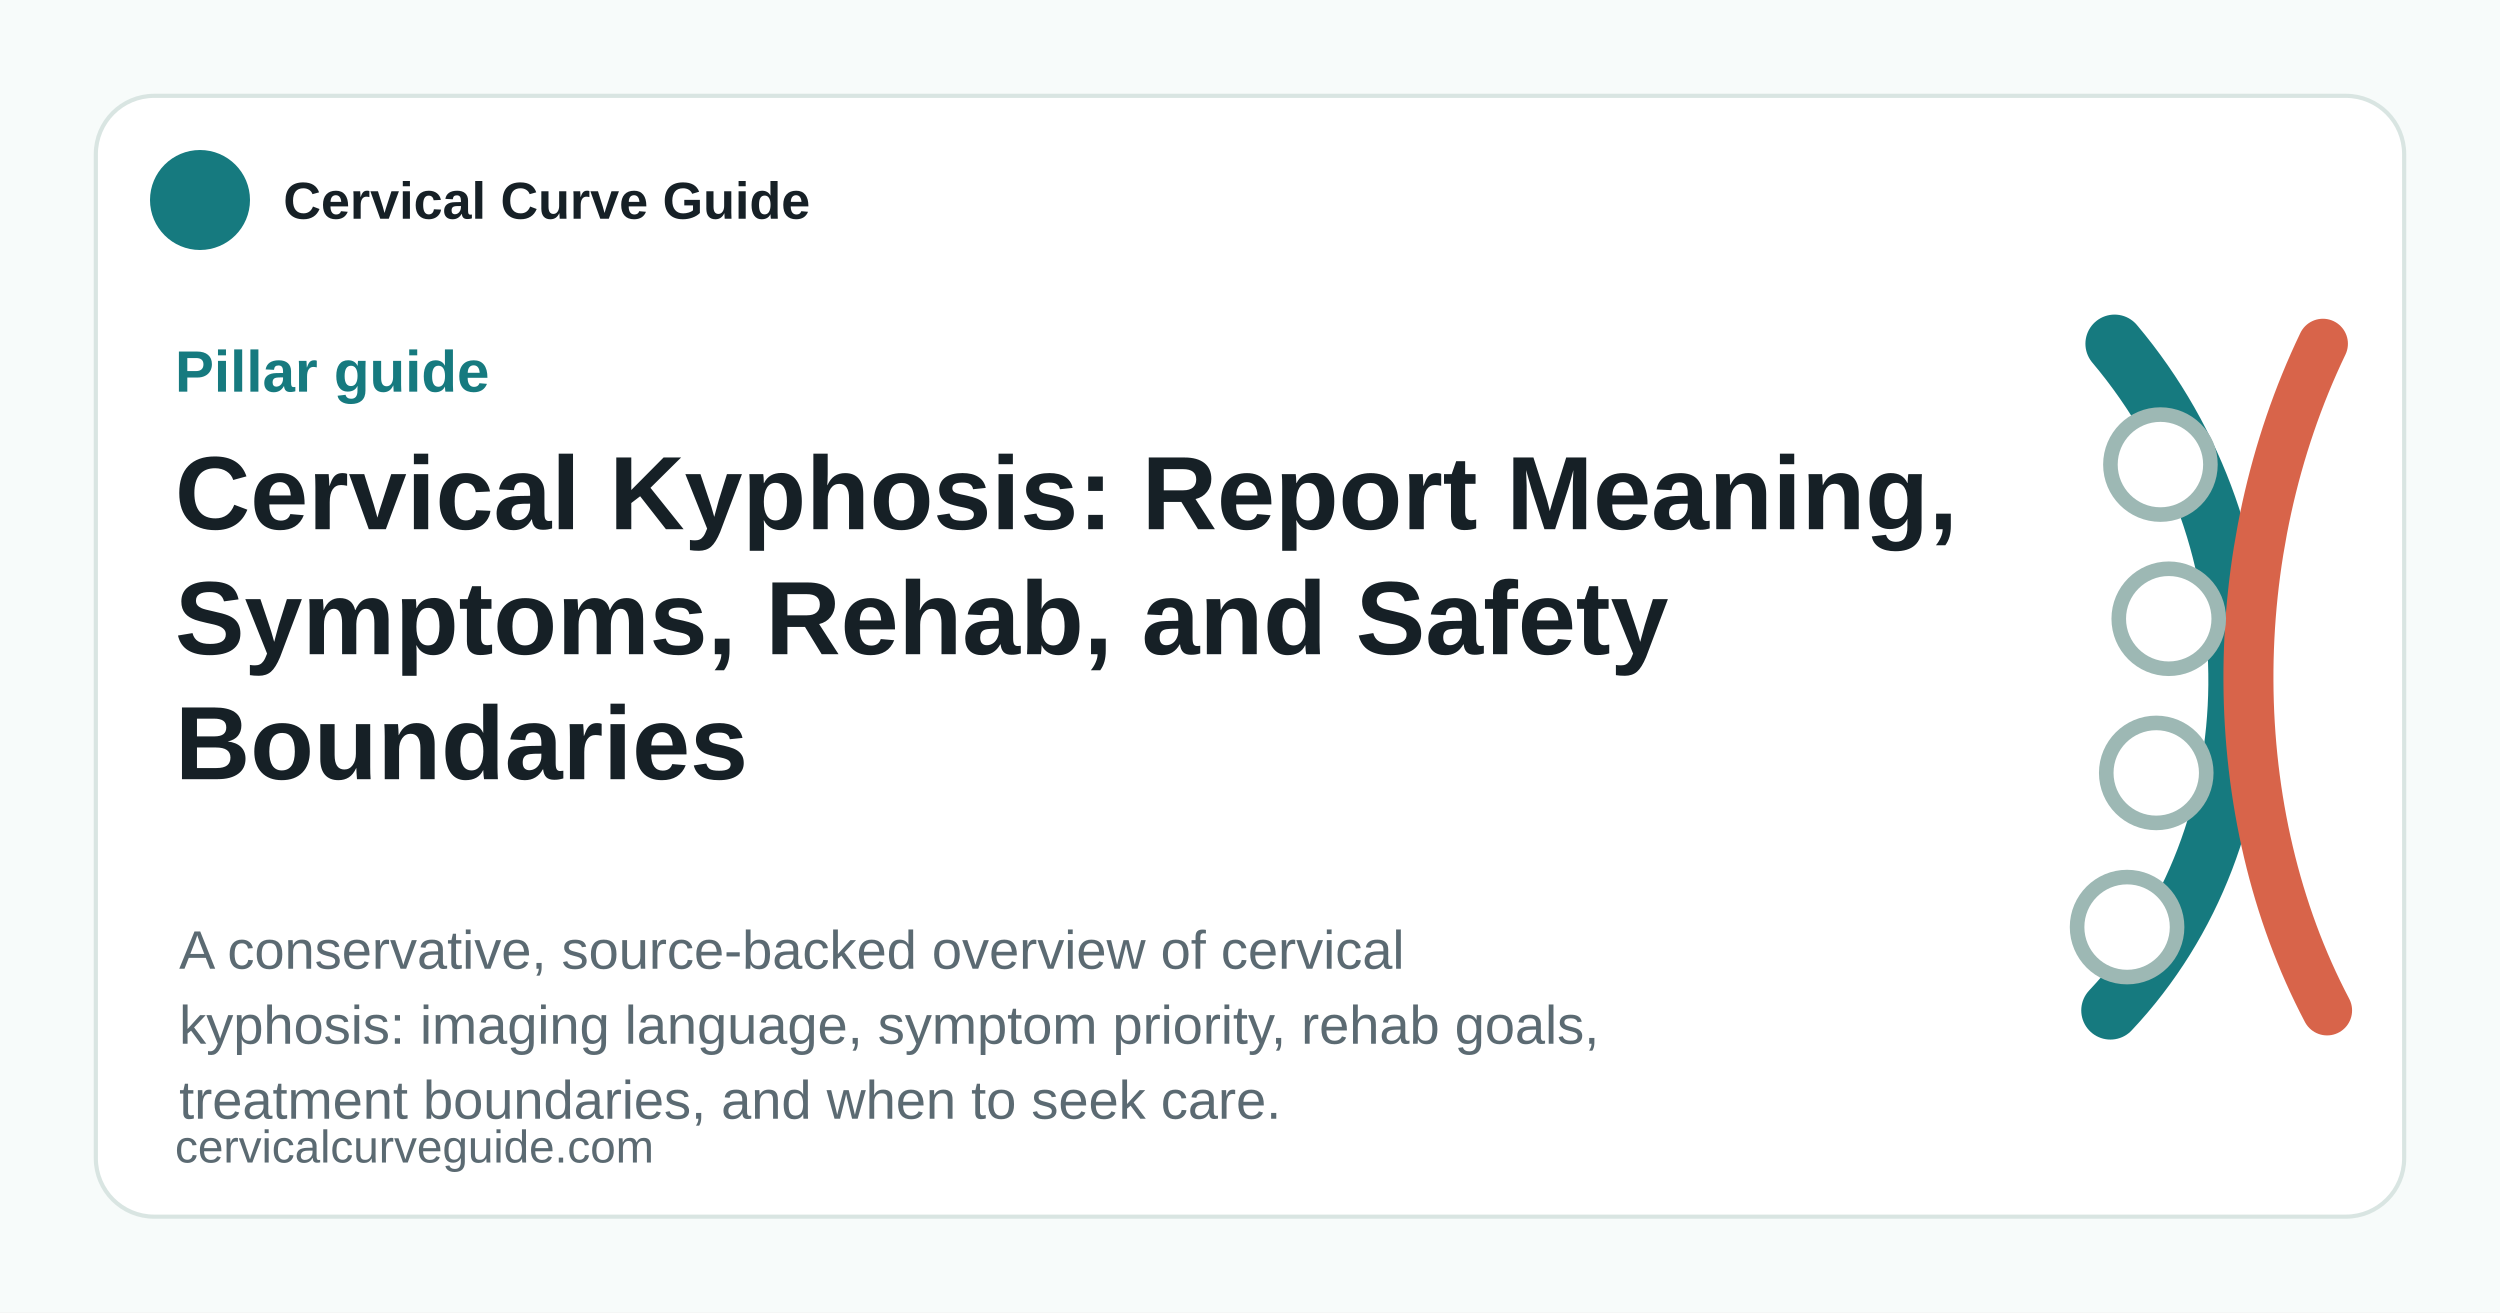
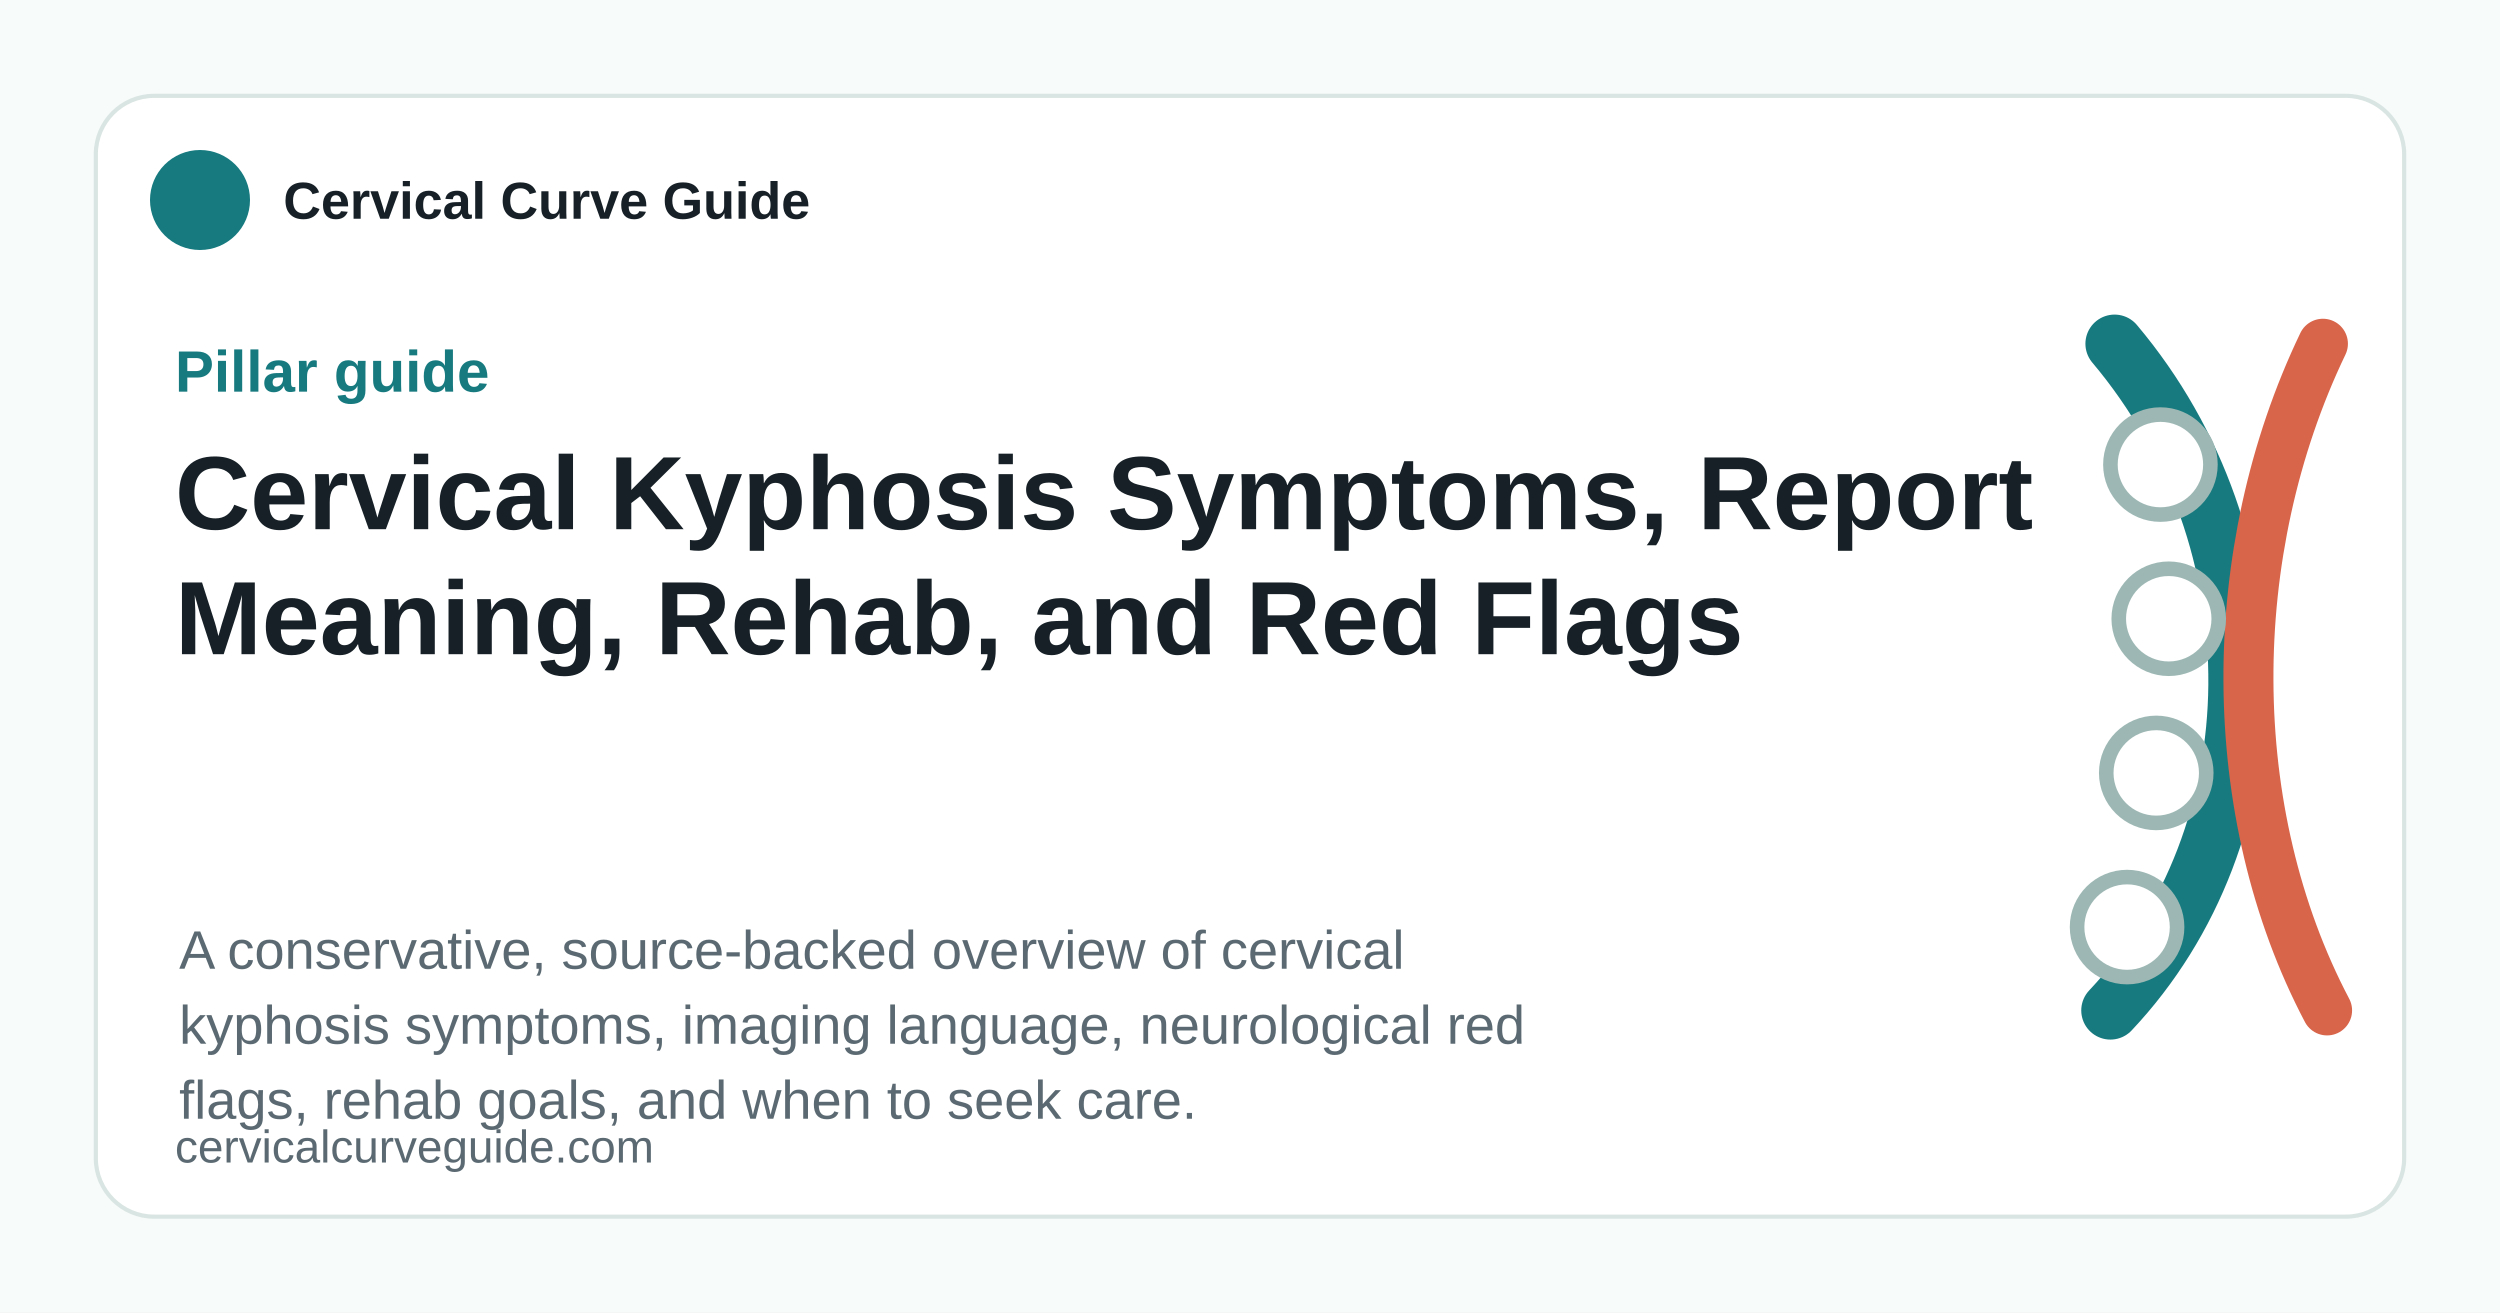
<svg xmlns="http://www.w3.org/2000/svg" viewBox="0 0 1200 630">
  <rect width="1200" height="630" fill="#f7fbfa" />
  <rect x="46" y="46" width="1108" height="538" rx="28" fill="#fff" stroke="#d9e5e2" stroke-width="2" />
  <circle cx="96" cy="96" r="24" fill="#167a7f" />
  <text x="136" y="105" fill="#162026" font-family="Arial, sans-serif" font-size="25" font-weight="800">Cervical Curve Guide</text>
  <text x="84" y="188" fill="#167a7f" font-family="Arial, sans-serif" font-size="28" font-weight="900">Pillar guide</text>
-   <text x="84" y="254" fill="#162026" font-family="Arial, sans-serif" font-size="50" font-weight="850">Cervical Kyphosis: Report Meaning,</text>
-   <text x="84" y="314" fill="#162026" font-family="Arial, sans-serif" font-size="50" font-weight="850">Symptoms, Rehab, and Safety</text>
-   <text x="84" y="374" fill="#162026" font-family="Arial, sans-serif" font-size="50" font-weight="850">Boundaries</text>
+   <text x="84" y="254" fill="#162026" font-family="Arial, sans-serif" font-size="50" font-weight="850">Cervical Kyphosis Symptoms, Report</text>
+   <text x="84" y="314" fill="#162026" font-family="Arial, sans-serif" font-size="50" font-weight="850">Meaning, Rehab, and Red Flags</text>
  <text x="86" y="465" fill="#5b6a72" font-family="Arial, sans-serif" font-size="26">A conservative, source-backed overview of cervical</text>
-   <text x="86" y="501" fill="#5b6a72" font-family="Arial, sans-serif" font-size="26">kyphosis: imaging language, symptom priority, rehab goals,</text>
-   <text x="86" y="537" fill="#5b6a72" font-family="Arial, sans-serif" font-size="26">treatment boundaries, and when to seek care.</text>
+   <text x="86" y="501" fill="#5b6a72" font-family="Arial, sans-serif" font-size="26">kyphosis symptoms, imaging language, neurological red</text>
+   <text x="86" y="537" fill="#5b6a72" font-family="Arial, sans-serif" font-size="26">flags, rehab goals, and when to seek care.</text>
  <text x="84" y="558" fill="#5b6a72" font-family="Arial, sans-serif" font-size="22">cervicalcurveguide.com</text>
  <g transform="translate(905 145)">
    <path d="M110 20 C190 115 188 255 108 340" fill="none" stroke="#167a7f" stroke-width="28" stroke-linecap="round" />
    <path d="M210 20 C162 120 162 245 212 340" fill="none" stroke="#d8644a" stroke-width="24" stroke-linecap="round" />
    <circle cx="132" cy="78" r="24" fill="#fff" stroke="#9db8b4" stroke-width="7" />
    <circle cx="136" cy="152" r="24" fill="#fff" stroke="#9db8b4" stroke-width="7" />
    <circle cx="130" cy="226" r="24" fill="#fff" stroke="#9db8b4" stroke-width="7" />
    <circle cx="116" cy="300" r="24" fill="#fff" stroke="#9db8b4" stroke-width="7" />
  </g>
</svg>
